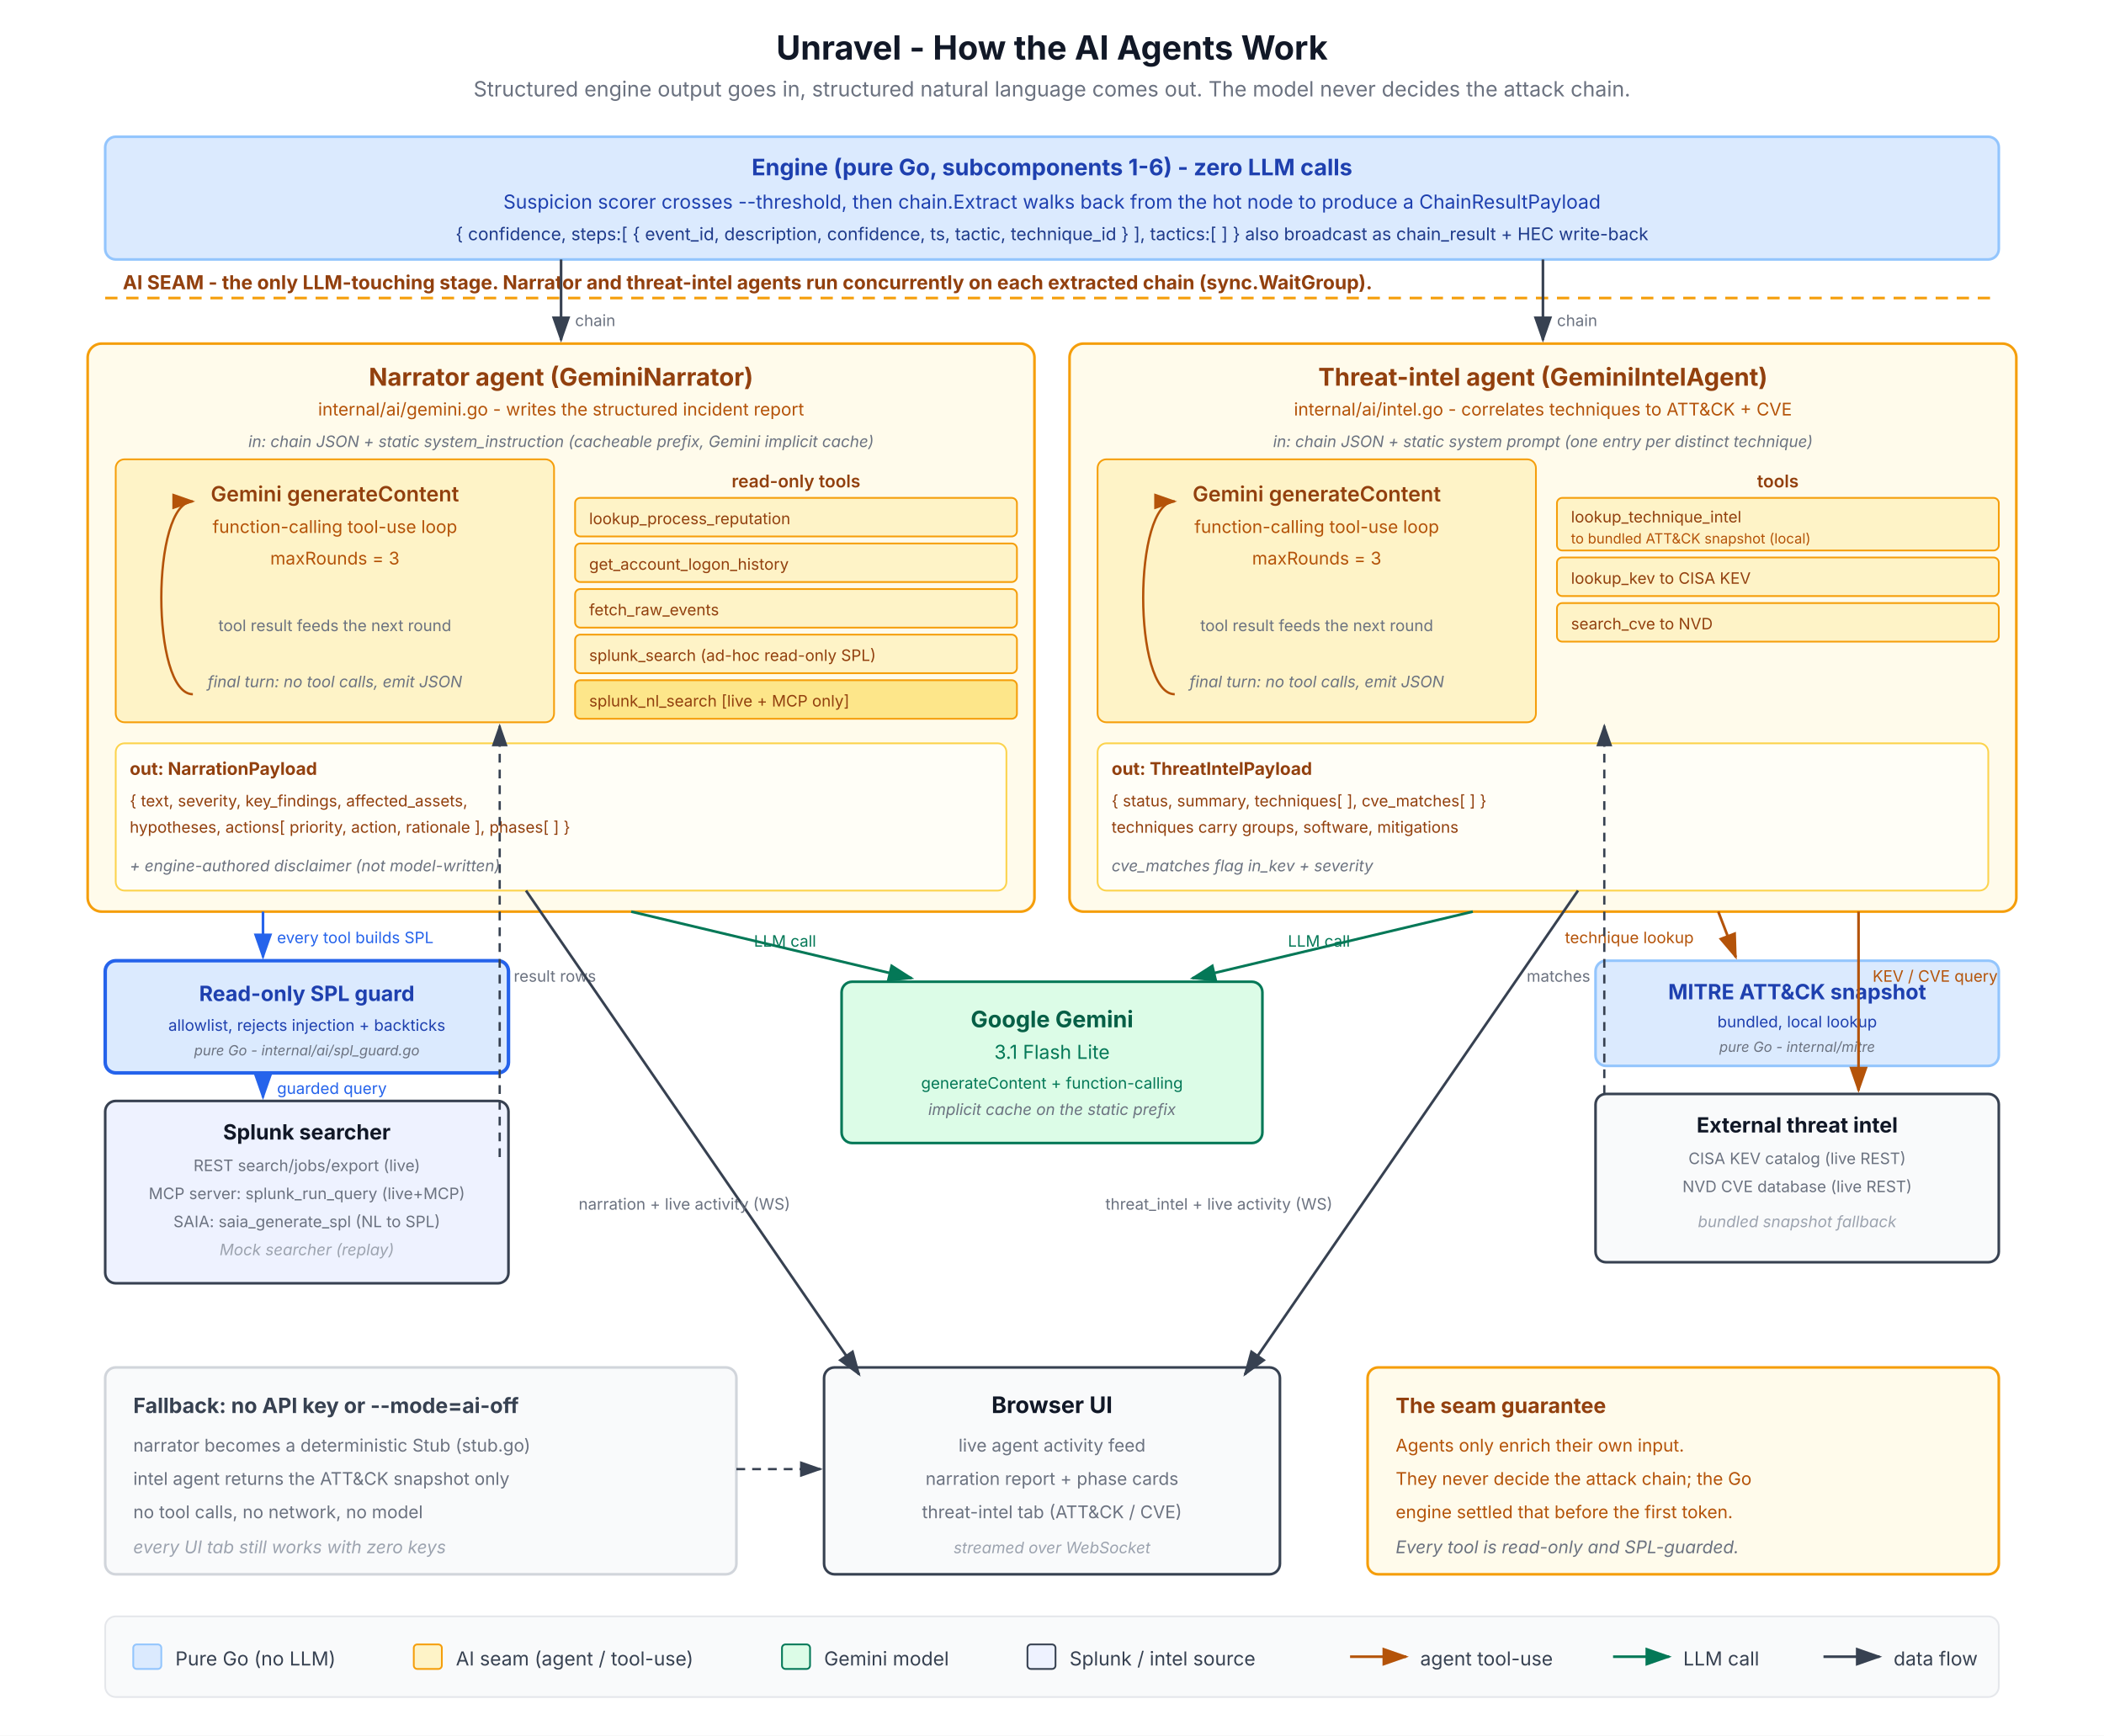
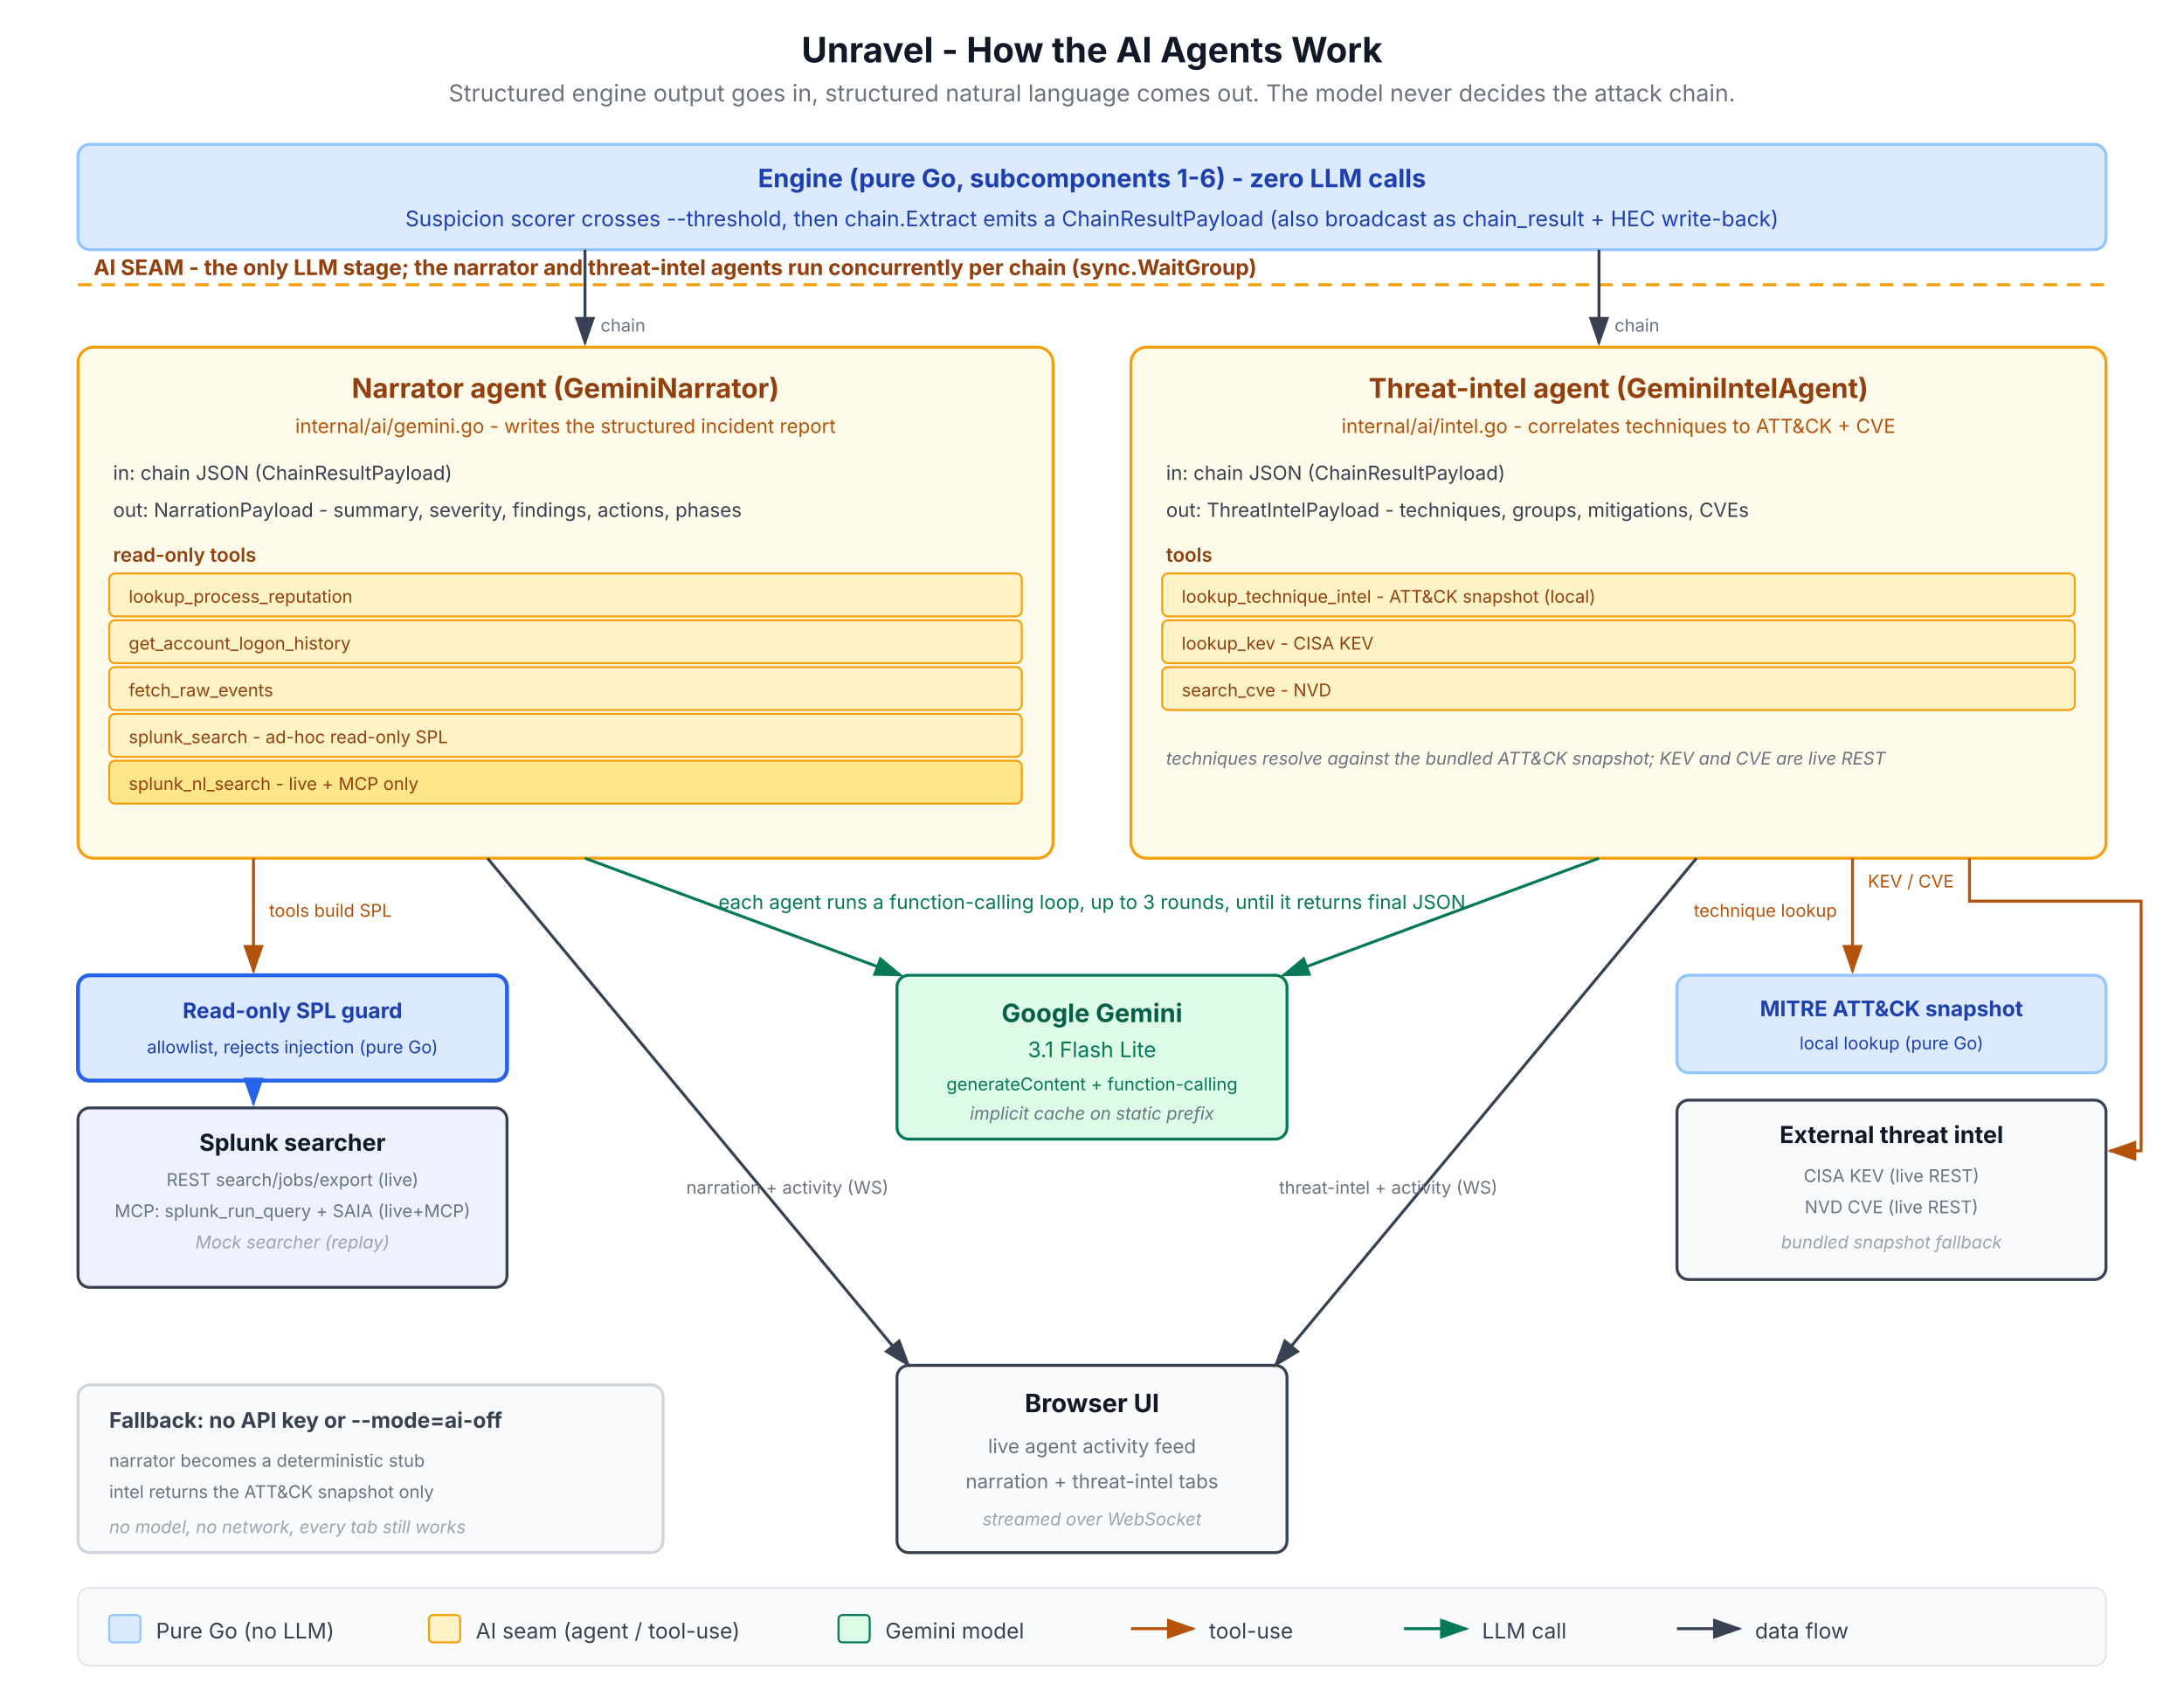
- <svg xmlns="http://www.w3.org/2000/svg" viewBox="0 0 1200 990" width="1200" height="990" font-family="-apple-system, BlinkMacSystemFont, 'Segoe UI', sans-serif">
+ <svg xmlns="http://www.w3.org/2000/svg" viewBox="0 0 1120 870" width="1120" height="870" font-family="-apple-system, BlinkMacSystemFont, 'Segoe UI', sans-serif">
  <defs>
    <marker id="arr" markerWidth="10" markerHeight="7" refX="9" refY="3.5" orient="auto">
      <polygon points="0 0, 10 3.5, 0 7" fill="#374151" />
    </marker>
    <marker id="arrA" markerWidth="10" markerHeight="7" refX="9" refY="3.5" orient="auto">
      <polygon points="0 0, 10 3.5, 0 7" fill="#b45309" />
    </marker>
    <marker id="arrG" markerWidth="10" markerHeight="7" refX="9" refY="3.5" orient="auto">
      <polygon points="0 0, 10 3.5, 0 7" fill="#047857" />
    </marker>
    <marker id="arrB" markerWidth="10" markerHeight="7" refX="9" refY="3.5" orient="auto">
      <polygon points="0 0, 10 3.5, 0 7" fill="#2563eb" />
    </marker>
  </defs>
-   <rect width="1200" height="990" fill="#ffffff" />
-   <text x="600" y="34" text-anchor="middle" font-size="19" font-weight="700" fill="#111827">Unravel - How the AI Agents Work</text>
-   <text x="600" y="55" text-anchor="middle" font-size="12" fill="#6b7280">Structured engine output goes in, structured natural language comes out. The model never decides the attack chain.</text>
-   <rect x="60" y="78" width="1080" height="70" rx="6" fill="#dbeafe" stroke="#93c5fd" stroke-width="1.5" />
-   <text x="600" y="100" text-anchor="middle" font-size="13" font-weight="700" fill="#1e40af">Engine (pure Go, subcomponents 1-6) - zero LLM calls</text>
-   <text x="600" y="119" text-anchor="middle" font-size="11" fill="#1e40af">Suspicion scorer crosses --threshold, then chain.Extract walks back from the hot node to produce a ChainResultPayload</text>
-   <text x="600" y="137" text-anchor="middle" font-size="10" fill="#1e3a8a">{ confidence, steps:[ { event_id, description, confidence, ts, tactic, technique_id } ], tactics:[ ] }    also broadcast as chain_result + HEC write-back</text>
-   <line x1="60" y1="170" x2="1140" y2="170" stroke="#f59e0b" stroke-width="1.5" stroke-dasharray="7 5" />
-   <text x="70" y="165" font-size="11" font-weight="700" fill="#92400e">AI SEAM - the only LLM-touching stage. Narrator and threat-intel agents run concurrently on each extracted chain (sync.WaitGroup).</text>
-   <line x1="320" y1="148" x2="320" y2="194" stroke="#374151" stroke-width="1.5" marker-end="url(#arr)" />
-   <text x="328" y="186" font-size="9" fill="#6b7280">chain</text>
-   <line x1="880" y1="148" x2="880" y2="194" stroke="#374151" stroke-width="1.5" marker-end="url(#arr)" />
-   <text x="888" y="186" font-size="9" fill="#6b7280">chain</text>
-   <rect x="50" y="196" width="540" height="324" rx="8" fill="#fffbeb" stroke="#f59e0b" stroke-width="1.5" />
-   <text x="320" y="220" text-anchor="middle" font-size="14" font-weight="700" fill="#92400e">Narrator agent (GeminiNarrator)</text>
-   <text x="320" y="237" text-anchor="middle" font-size="10" fill="#b45309">internal/ai/gemini.go - writes the structured incident report</text>
-   <text x="320" y="255" text-anchor="middle" font-size="9" font-style="italic" fill="#6b7280">in: chain JSON + static system_instruction (cacheable prefix, Gemini implicit cache)</text>
-   <rect x="66" y="262" width="250" height="150" rx="5" fill="#fef3c7" stroke="#f59e0b" stroke-width="1" />
-   <text x="191" y="286" text-anchor="middle" font-size="12" font-weight="600" fill="#92400e">Gemini generateContent</text>
-   <text x="191" y="304" text-anchor="middle" font-size="10" fill="#b45309">function-calling tool-use loop</text>
-   <text x="191" y="322" text-anchor="middle" font-size="10" fill="#b45309">maxRounds = 3</text>
-   <path d="M 110 396 C 86 396, 86 286, 110 286" fill="none" stroke="#b45309" stroke-width="1.3" marker-end="url(#arrA)" />
-   <text x="191" y="360" text-anchor="middle" font-size="9" fill="#6b7280">tool result feeds the next round</text>
-   <text x="191" y="392" text-anchor="middle" font-size="9" font-style="italic" fill="#6b7280">final turn: no tool calls, emit JSON</text>
-   <text x="454" y="278" text-anchor="middle" font-size="10" font-weight="600" fill="#92400e">read-only tools</text>
-   <rect x="328" y="284" width="252" height="22" rx="3" fill="#fef3c7" stroke="#f59e0b" />
-   <text x="336" y="299" font-size="9" fill="#92400e">lookup_process_reputation</text>
-   <rect x="328" y="310" width="252" height="22" rx="3" fill="#fef3c7" stroke="#f59e0b" />
-   <text x="336" y="325" font-size="9" fill="#92400e">get_account_logon_history</text>
-   <rect x="328" y="336" width="252" height="22" rx="3" fill="#fef3c7" stroke="#f59e0b" />
-   <text x="336" y="351" font-size="9" fill="#92400e">fetch_raw_events</text>
-   <rect x="328" y="362" width="252" height="22" rx="3" fill="#fef3c7" stroke="#f59e0b" />
-   <text x="336" y="377" font-size="9" fill="#92400e">splunk_search  (ad-hoc read-only SPL)</text>
-   <rect x="328" y="388" width="252" height="22" rx="3" fill="#fde68a" stroke="#f59e0b" />
-   <text x="336" y="403" font-size="9" fill="#92400e">splunk_nl_search  [live + MCP only]</text>
-   <rect x="66" y="424" width="508" height="84" rx="5" fill="#fffef7" stroke="#fcd34d" stroke-width="1" />
-   <text x="74" y="442" font-size="10" font-weight="700" fill="#92400e">out: NarrationPayload</text>
-   <text x="74" y="460" font-size="9" fill="#92400e">{ text, severity, key_findings, affected_assets,</text>
-   <text x="74" y="475" font-size="9" fill="#92400e">  hypotheses, actions[ priority, action, rationale ], phases[ ] }</text>
-   <text x="74" y="497" font-size="9" font-style="italic" fill="#6b7280">+ engine-authored disclaimer (not model-written)</text>
-   <rect x="610" y="196" width="540" height="324" rx="8" fill="#fffbeb" stroke="#f59e0b" stroke-width="1.5" />
-   <text x="880" y="220" text-anchor="middle" font-size="14" font-weight="700" fill="#92400e">Threat-intel agent (GeminiIntelAgent)</text>
-   <text x="880" y="237" text-anchor="middle" font-size="10" fill="#b45309">internal/ai/intel.go - correlates techniques to ATT&amp;CK + CVE</text>
-   <text x="880" y="255" text-anchor="middle" font-size="9" font-style="italic" fill="#6b7280">in: chain JSON + static system prompt (one entry per distinct technique)</text>
-   <rect x="626" y="262" width="250" height="150" rx="5" fill="#fef3c7" stroke="#f59e0b" stroke-width="1" />
-   <text x="751" y="286" text-anchor="middle" font-size="12" font-weight="600" fill="#92400e">Gemini generateContent</text>
-   <text x="751" y="304" text-anchor="middle" font-size="10" fill="#b45309">function-calling tool-use loop</text>
-   <text x="751" y="322" text-anchor="middle" font-size="10" fill="#b45309">maxRounds = 3</text>
-   <path d="M 670 396 C 646 396, 646 286, 670 286" fill="none" stroke="#b45309" stroke-width="1.3" marker-end="url(#arrA)" />
-   <text x="751" y="360" text-anchor="middle" font-size="9" fill="#6b7280">tool result feeds the next round</text>
-   <text x="751" y="392" text-anchor="middle" font-size="9" font-style="italic" fill="#6b7280">final turn: no tool calls, emit JSON</text>
-   <text x="1014" y="278" text-anchor="middle" font-size="10" font-weight="600" fill="#92400e">tools</text>
-   <rect x="888" y="284" width="252" height="30" rx="3" fill="#fef3c7" stroke="#f59e0b" />
-   <text x="896" y="298" font-size="9" fill="#92400e">lookup_technique_intel</text>
-   <text x="896" y="310" font-size="8" fill="#b45309">to bundled ATT&amp;CK snapshot (local)</text>
-   <rect x="888" y="318" width="252" height="22" rx="3" fill="#fef3c7" stroke="#f59e0b" />
-   <text x="896" y="333" font-size="9" fill="#92400e">lookup_kev  to CISA KEV</text>
-   <rect x="888" y="344" width="252" height="22" rx="3" fill="#fef3c7" stroke="#f59e0b" />
-   <text x="896" y="359" font-size="9" fill="#92400e">search_cve  to NVD</text>
-   <rect x="626" y="424" width="508" height="84" rx="5" fill="#fffef7" stroke="#fcd34d" stroke-width="1" />
-   <text x="634" y="442" font-size="10" font-weight="700" fill="#92400e">out: ThreatIntelPayload</text>
-   <text x="634" y="460" font-size="9" fill="#92400e">{ status, summary, techniques[ ], cve_matches[ ] }</text>
-   <text x="634" y="475" font-size="9" fill="#92400e">techniques carry groups, software, mitigations</text>
-   <text x="634" y="497" font-size="9" font-style="italic" fill="#6b7280">cve_matches flag in_kev + severity</text>
-   <rect x="480" y="560" width="240" height="92" rx="6" fill="#dcfce7" stroke="#047857" stroke-width="1.5" />
-   <text x="600" y="586" text-anchor="middle" font-size="13" font-weight="700" fill="#065f46">Google Gemini</text>
-   <text x="600" y="604" text-anchor="middle" font-size="11" fill="#047857">3.1 Flash Lite</text>
-   <text x="600" y="621" text-anchor="middle" font-size="9" fill="#047857">generateContent + function-calling</text>
-   <text x="600" y="636" text-anchor="middle" font-size="9" font-style="italic" fill="#6b7280">implicit cache on the static prefix</text>
-   <line x1="360" y1="520" x2="520" y2="558" stroke="#047857" stroke-width="1.5" marker-end="url(#arrG)" />
-   <text x="430" y="540" font-size="9" fill="#047857">LLM call</text>
-   <line x1="840" y1="520" x2="680" y2="558" stroke="#047857" stroke-width="1.5" marker-end="url(#arrG)" />
-   <text x="770" y="540" text-anchor="end" font-size="9" fill="#047857">LLM call</text>
-   <rect x="60" y="548" width="230" height="64" rx="6" fill="#dbeafe" stroke="#2563eb" stroke-width="2" />
-   <text x="175" y="571" text-anchor="middle" font-size="12" font-weight="700" fill="#1e40af">Read-only SPL guard</text>
-   <text x="175" y="588" text-anchor="middle" font-size="9" fill="#1e40af">allowlist, rejects injection + backticks</text>
-   <text x="175" y="602" text-anchor="middle" font-size="8" font-style="italic" fill="#6b7280">pure Go - internal/ai/spl_guard.go</text>
-   <rect x="60" y="628" width="230" height="104" rx="6" fill="#eef2ff" stroke="#374151" stroke-width="1.5" />
-   <text x="175" y="650" text-anchor="middle" font-size="12" font-weight="700" fill="#111827">Splunk searcher</text>
-   <text x="175" y="668" text-anchor="middle" font-size="9" fill="#6b7280">REST search/jobs/export (live)</text>
-   <text x="175" y="684" text-anchor="middle" font-size="9" fill="#6b7280">MCP server: splunk_run_query (live+MCP)</text>
-   <text x="175" y="700" text-anchor="middle" font-size="9" fill="#6b7280">SAIA: saia_generate_spl (NL to SPL)</text>
-   <text x="175" y="716" text-anchor="middle" font-size="9" font-style="italic" fill="#9ca3af">Mock searcher (replay)</text>
-   <line x1="150" y1="520" x2="150" y2="546" stroke="#2563eb" stroke-width="1.5" marker-end="url(#arrB)" />
-   <text x="158" y="538" font-size="9" fill="#2563eb">every tool builds SPL</text>
-   <line x1="150" y1="612" x2="150" y2="626" stroke="#2563eb" stroke-width="1.5" marker-end="url(#arrB)" />
-   <text x="158" y="624" font-size="9" fill="#2563eb">guarded query</text>
-   <line x1="285" y1="660" x2="285" y2="414" stroke="#374151" stroke-width="1.3" stroke-dasharray="5 4" marker-end="url(#arr)" />
-   <text x="293" y="560" font-size="9" fill="#6b7280">result rows</text>
-   <rect x="910" y="548" width="230" height="60" rx="6" fill="#dbeafe" stroke="#93c5fd" stroke-width="1.5" />
-   <text x="1025" y="570" text-anchor="middle" font-size="12" font-weight="700" fill="#1e40af">MITRE ATT&amp;CK snapshot</text>
-   <text x="1025" y="586" text-anchor="middle" font-size="9" fill="#1e40af">bundled, local lookup</text>
-   <text x="1025" y="600" text-anchor="middle" font-size="8" font-style="italic" fill="#6b7280">pure Go - internal/mitre</text>
-   <rect x="910" y="624" width="230" height="96" rx="6" fill="#f9fafb" stroke="#374151" stroke-width="1.5" />
-   <text x="1025" y="646" text-anchor="middle" font-size="12" font-weight="700" fill="#111827">External threat intel</text>
-   <text x="1025" y="664" text-anchor="middle" font-size="9" fill="#6b7280">CISA KEV catalog (live REST)</text>
-   <text x="1025" y="680" text-anchor="middle" font-size="9" fill="#6b7280">NVD CVE database (live REST)</text>
-   <text x="1025" y="700" text-anchor="middle" font-size="9" font-style="italic" fill="#9ca3af">bundled snapshot fallback</text>
-   <line x1="980" y1="520" x2="990" y2="546" stroke="#b45309" stroke-width="1.5" marker-end="url(#arrA)" />
-   <text x="966" y="538" text-anchor="end" font-size="9" fill="#b45309">technique lookup</text>
-   <line x1="1060" y1="520" x2="1060" y2="622" stroke="#b45309" stroke-width="1.5" marker-end="url(#arrA)" />
-   <text x="1068" y="560" font-size="9" fill="#b45309">KEV / CVE query</text>
-   <line x1="915" y1="624" x2="915" y2="414" stroke="#374151" stroke-width="1.3" stroke-dasharray="5 4" marker-end="url(#arr)" />
-   <text x="907" y="560" text-anchor="end" font-size="9" fill="#6b7280">matches</text>
-   <rect x="470" y="780" width="260" height="118" rx="6" fill="#f9fafb" stroke="#374151" stroke-width="1.5" />
-   <text x="600" y="806" text-anchor="middle" font-size="13" font-weight="700" fill="#111827">Browser UI</text>
-   <text x="600" y="828" text-anchor="middle" font-size="10" fill="#6b7280">live agent activity feed</text>
-   <text x="600" y="847" text-anchor="middle" font-size="10" fill="#6b7280">narration report + phase cards</text>
-   <text x="600" y="866" text-anchor="middle" font-size="10" fill="#6b7280">threat-intel tab (ATT&amp;CK / CVE)</text>
-   <text x="600" y="886" text-anchor="middle" font-size="9" font-style="italic" fill="#9ca3af">streamed over WebSocket</text>
-   <line x1="300" y1="508" x2="490" y2="784" stroke="#374151" stroke-width="1.5" marker-end="url(#arr)" />
-   <text x="330" y="690" font-size="9" fill="#6b7280">narration + live activity (WS)</text>
-   <line x1="900" y1="508" x2="710" y2="784" stroke="#374151" stroke-width="1.5" marker-end="url(#arr)" />
-   <text x="760" y="690" text-anchor="end" font-size="9" fill="#6b7280">threat_intel + live activity (WS)</text>
-   <rect x="60" y="780" width="360" height="118" rx="6" fill="#f9fafb" stroke="#d1d5db" stroke-width="1.5" />
-   <text x="76" y="806" font-size="12" font-weight="700" fill="#374151">Fallback: no API key or --mode=ai-off</text>
-   <text x="76" y="828" font-size="10" fill="#6b7280">narrator becomes a deterministic Stub (stub.go)</text>
-   <text x="76" y="847" font-size="10" fill="#6b7280">intel agent returns the ATT&amp;CK snapshot only</text>
-   <text x="76" y="866" font-size="10" fill="#6b7280">no tool calls, no network, no model</text>
-   <text x="76" y="886" font-size="10" font-style="italic" fill="#9ca3af">every UI tab still works with zero keys</text>
-   <line x1="420" y1="838" x2="468" y2="838" stroke="#374151" stroke-width="1.3" stroke-dasharray="5 4" marker-end="url(#arr)" />
-   <rect x="780" y="780" width="360" height="118" rx="6" fill="#fffbeb" stroke="#f59e0b" stroke-width="1.5" />
-   <text x="796" y="806" font-size="12" font-weight="700" fill="#92400e">The seam guarantee</text>
-   <text x="796" y="828" font-size="10" fill="#b45309">Agents only enrich their own input.</text>
-   <text x="796" y="847" font-size="10" fill="#b45309">They never decide the attack chain; the Go</text>
-   <text x="796" y="866" font-size="10" fill="#b45309">engine settled that before the first token.</text>
-   <text x="796" y="886" font-size="10" font-style="italic" fill="#6b7280">Every tool is read-only and SPL-guarded.</text>
-   <rect x="60" y="922" width="1080" height="46" rx="6" fill="#f9fafb" stroke="#e5e7eb" stroke-width="1" />
-   <rect x="76" y="938" width="16" height="14" rx="2" fill="#dbeafe" stroke="#93c5fd" />
-   <text x="100" y="950" font-size="11" fill="#374151">Pure Go (no LLM)</text>
-   <rect x="236" y="938" width="16" height="14" rx="2" fill="#fef3c7" stroke="#f59e0b" />
-   <text x="260" y="950" font-size="11" fill="#374151">AI seam (agent / tool-use)</text>
-   <rect x="446" y="938" width="16" height="14" rx="2" fill="#dcfce7" stroke="#047857" />
-   <text x="470" y="950" font-size="11" fill="#374151">Gemini model</text>
-   <rect x="586" y="938" width="16" height="14" rx="2" fill="#eef2ff" stroke="#374151" />
-   <text x="610" y="950" font-size="11" fill="#374151">Splunk / intel source</text>
-   <line x1="770" y1="945" x2="802" y2="945" stroke="#b45309" stroke-width="1.5" marker-end="url(#arrA)" />
-   <text x="810" y="950" font-size="11" fill="#374151">agent tool-use</text>
-   <line x1="920" y1="945" x2="952" y2="945" stroke="#047857" stroke-width="1.5" marker-end="url(#arrG)" />
-   <text x="960" y="950" font-size="11" fill="#374151">LLM call</text>
-   <line x1="1040" y1="945" x2="1072" y2="945" stroke="#374151" stroke-width="1.5" marker-end="url(#arr)" />
-   <text x="1080" y="950" font-size="11" fill="#374151">data flow</text>
+   <rect width="1120" height="870" fill="#ffffff" />
+   <text x="560" y="32" text-anchor="middle" font-size="18" font-weight="700" fill="#111827">Unravel - How the AI Agents Work</text>
+   <text x="560" y="52" text-anchor="middle" font-size="12" fill="#6b7280">Structured engine output goes in, structured natural language comes out. The model never decides the attack chain.</text>
+   <rect x="40" y="74" width="1040" height="54" rx="6" fill="#dbeafe" stroke="#93c5fd" stroke-width="1.5" />
+   <text x="560" y="96" text-anchor="middle" font-size="13" font-weight="700" fill="#1e40af">Engine (pure Go, subcomponents 1-6) - zero LLM calls</text>
+   <text x="560" y="116" text-anchor="middle" font-size="11" fill="#1e40af">Suspicion scorer crosses --threshold, then chain.Extract emits a ChainResultPayload (also broadcast as chain_result + HEC write-back)</text>
+   <line x1="40" y1="146" x2="1080" y2="146" stroke="#f59e0b" stroke-width="1.5" stroke-dasharray="7 5" />
+   <text x="48" y="141" font-size="11" font-weight="700" fill="#92400e">AI SEAM - the only LLM stage; the narrator and threat-intel agents run concurrently per chain (sync.WaitGroup)</text>
+   <line x1="300" y1="128" x2="300" y2="176" stroke="#374151" stroke-width="1.5" marker-end="url(#arr)" />
+   <text x="308" y="170" font-size="9" fill="#6b7280">chain</text>
+   <line x1="820" y1="128" x2="820" y2="176" stroke="#374151" stroke-width="1.5" marker-end="url(#arr)" />
+   <text x="828" y="170" font-size="9" fill="#6b7280">chain</text>
+   <rect x="40" y="178" width="500" height="262" rx="8" fill="#fffbeb" stroke="#f59e0b" stroke-width="1.5" />
+   <text x="290" y="204" text-anchor="middle" font-size="14" font-weight="700" fill="#92400e">Narrator agent (GeminiNarrator)</text>
+   <text x="290" y="222" text-anchor="middle" font-size="10" fill="#b45309">internal/ai/gemini.go - writes the structured incident report</text>
+   <text x="58" y="246" font-size="10" fill="#374151">in:  chain JSON (ChainResultPayload)</text>
+   <text x="58" y="265" font-size="10" fill="#374151">out: NarrationPayload - summary, severity, findings, actions, phases</text>
+   <text x="58" y="288" font-size="10" font-weight="600" fill="#92400e">read-only tools</text>
+   <rect x="56" y="294" width="468" height="22" rx="3" fill="#fef3c7" stroke="#f59e0b" />
+   <text x="66" y="309" font-size="9" fill="#92400e">lookup_process_reputation</text>
+   <rect x="56" y="318" width="468" height="22" rx="3" fill="#fef3c7" stroke="#f59e0b" />
+   <text x="66" y="333" font-size="9" fill="#92400e">get_account_logon_history</text>
+   <rect x="56" y="342" width="468" height="22" rx="3" fill="#fef3c7" stroke="#f59e0b" />
+   <text x="66" y="357" font-size="9" fill="#92400e">fetch_raw_events</text>
+   <rect x="56" y="366" width="468" height="22" rx="3" fill="#fef3c7" stroke="#f59e0b" />
+   <text x="66" y="381" font-size="9" fill="#92400e">splunk_search  -  ad-hoc read-only SPL</text>
+   <rect x="56" y="390" width="468" height="22" rx="3" fill="#fde68a" stroke="#f59e0b" />
+   <text x="66" y="405" font-size="9" fill="#92400e">splunk_nl_search  -  live + MCP only</text>
+   <rect x="580" y="178" width="500" height="262" rx="8" fill="#fffbeb" stroke="#f59e0b" stroke-width="1.5" />
+   <text x="830" y="204" text-anchor="middle" font-size="14" font-weight="700" fill="#92400e">Threat-intel agent (GeminiIntelAgent)</text>
+   <text x="830" y="222" text-anchor="middle" font-size="10" fill="#b45309">internal/ai/intel.go - correlates techniques to ATT&amp;CK + CVE</text>
+   <text x="598" y="246" font-size="10" fill="#374151">in:  chain JSON (ChainResultPayload)</text>
+   <text x="598" y="265" font-size="10" fill="#374151">out: ThreatIntelPayload - techniques, groups, mitigations, CVEs</text>
+   <text x="598" y="288" font-size="10" font-weight="600" fill="#92400e">tools</text>
+   <rect x="596" y="294" width="468" height="22" rx="3" fill="#fef3c7" stroke="#f59e0b" />
+   <text x="606" y="309" font-size="9" fill="#92400e">lookup_technique_intel  -  ATT&amp;CK snapshot (local)</text>
+   <rect x="596" y="318" width="468" height="22" rx="3" fill="#fef3c7" stroke="#f59e0b" />
+   <text x="606" y="333" font-size="9" fill="#92400e">lookup_kev  -  CISA KEV</text>
+   <rect x="596" y="342" width="468" height="22" rx="3" fill="#fef3c7" stroke="#f59e0b" />
+   <text x="606" y="357" font-size="9" fill="#92400e">search_cve  -  NVD</text>
+   <text x="598" y="392" font-size="9" font-style="italic" fill="#6b7280">techniques resolve against the bundled ATT&amp;CK snapshot; KEV and CVE are live REST</text>
+   <line x1="300" y1="440" x2="462" y2="500" stroke="#047857" stroke-width="1.5" marker-end="url(#arrG)" />
+   <line x1="820" y1="440" x2="658" y2="500" stroke="#047857" stroke-width="1.5" marker-end="url(#arrG)" />
+   <text x="560" y="466" text-anchor="middle" font-size="10" fill="#047857">each agent runs a function-calling loop, up to 3 rounds, until it returns final JSON</text>
+   <rect x="460" y="500" width="200" height="84" rx="6" fill="#dcfce7" stroke="#047857" stroke-width="1.5" />
+   <text x="560" y="524" text-anchor="middle" font-size="13" font-weight="700" fill="#065f46">Google Gemini</text>
+   <text x="560" y="542" text-anchor="middle" font-size="11" fill="#047857">3.1 Flash Lite</text>
+   <text x="560" y="559" text-anchor="middle" font-size="9" fill="#047857">generateContent + function-calling</text>
+   <text x="560" y="574" text-anchor="middle" font-size="9" font-style="italic" fill="#6b7280">implicit cache on static prefix</text>
+   <rect x="40" y="500" width="220" height="54" rx="6" fill="#dbeafe" stroke="#2563eb" stroke-width="2" />
+   <text x="150" y="522" text-anchor="middle" font-size="11" font-weight="700" fill="#1e40af">Read-only SPL guard</text>
+   <text x="150" y="540" text-anchor="middle" font-size="9" fill="#1e40af">allowlist, rejects injection (pure Go)</text>
+   <rect x="40" y="568" width="220" height="92" rx="6" fill="#eef2ff" stroke="#374151" stroke-width="1.5" />
+   <text x="150" y="590" text-anchor="middle" font-size="12" font-weight="700" fill="#111827">Splunk searcher</text>
+   <text x="150" y="608" text-anchor="middle" font-size="9" fill="#6b7280">REST search/jobs/export (live)</text>
+   <text x="150" y="624" text-anchor="middle" font-size="9" fill="#6b7280">MCP: splunk_run_query + SAIA (live+MCP)</text>
+   <text x="150" y="640" text-anchor="middle" font-size="9" font-style="italic" fill="#9ca3af">Mock searcher (replay)</text>
+   <line x1="130" y1="440" x2="130" y2="498" stroke="#b45309" stroke-width="1.5" marker-end="url(#arrA)" />
+   <text x="138" y="470" font-size="9" fill="#b45309">tools build SPL</text>
+   <line x1="130" y1="554" x2="130" y2="566" stroke="#2563eb" stroke-width="1.5" marker-end="url(#arrB)" />
+   <rect x="860" y="500" width="220" height="50" rx="6" fill="#dbeafe" stroke="#93c5fd" stroke-width="1.5" />
+   <text x="970" y="521" text-anchor="middle" font-size="11" font-weight="700" fill="#1e40af">MITRE ATT&amp;CK snapshot</text>
+   <text x="970" y="538" text-anchor="middle" font-size="9" fill="#1e40af">local lookup (pure Go)</text>
+   <rect x="860" y="564" width="220" height="92" rx="6" fill="#f9fafb" stroke="#374151" stroke-width="1.5" />
+   <text x="970" y="586" text-anchor="middle" font-size="12" font-weight="700" fill="#111827">External threat intel</text>
+   <text x="970" y="606" text-anchor="middle" font-size="9" fill="#6b7280">CISA KEV (live REST)</text>
+   <text x="970" y="622" text-anchor="middle" font-size="9" fill="#6b7280">NVD CVE (live REST)</text>
+   <text x="970" y="640" text-anchor="middle" font-size="9" font-style="italic" fill="#9ca3af">bundled snapshot fallback</text>
+   <line x1="950" y1="440" x2="950" y2="498" stroke="#b45309" stroke-width="1.5" marker-end="url(#arrA)" />
+   <text x="942" y="470" text-anchor="end" font-size="9" fill="#b45309">technique lookup</text>
+   <path d="M 1010 440 L 1010 462 L 1098 462 L 1098 590 L 1082 590" fill="none" stroke="#b45309" stroke-width="1.5" marker-end="url(#arrA)" />
+   <text x="1002" y="455" text-anchor="end" font-size="9" fill="#b45309">KEV / CVE</text>
+   <rect x="460" y="700" width="200" height="96" rx="6" fill="#f9fafb" stroke="#374151" stroke-width="1.5" />
+   <text x="560" y="724" text-anchor="middle" font-size="13" font-weight="700" fill="#111827">Browser UI</text>
+   <text x="560" y="745" text-anchor="middle" font-size="10" fill="#6b7280">live agent activity feed</text>
+   <text x="560" y="763" text-anchor="middle" font-size="10" fill="#6b7280">narration + threat-intel tabs</text>
+   <text x="560" y="782" text-anchor="middle" font-size="9" font-style="italic" fill="#9ca3af">streamed over WebSocket</text>
+   <line x1="250" y1="440" x2="466" y2="700" stroke="#374151" stroke-width="1.5" marker-end="url(#arr)" />
+   <text x="352" y="612" font-size="9" fill="#6b7280">narration + activity (WS)</text>
+   <line x1="870" y1="440" x2="654" y2="700" stroke="#374151" stroke-width="1.5" marker-end="url(#arr)" />
+   <text x="768" y="612" text-anchor="end" font-size="9" fill="#6b7280">threat-intel + activity (WS)</text>
+   <rect x="40" y="710" width="300" height="86" rx="6" fill="#f9fafb" stroke="#d1d5db" stroke-width="1.5" />
+   <text x="56" y="732" font-size="11" font-weight="700" fill="#374151">Fallback: no API key or --mode=ai-off</text>
+   <text x="56" y="752" font-size="9" fill="#6b7280">narrator becomes a deterministic stub</text>
+   <text x="56" y="768" font-size="9" fill="#6b7280">intel returns the ATT&amp;CK snapshot only</text>
+   <text x="56" y="786" font-size="9" font-style="italic" fill="#9ca3af">no model, no network, every tab still works</text>
+   <rect x="40" y="814" width="1040" height="40" rx="6" fill="#f9fafb" stroke="#e5e7eb" stroke-width="1" />
+   <rect x="56" y="828" width="16" height="14" rx="2" fill="#dbeafe" stroke="#93c5fd" />
+   <text x="80" y="840" font-size="11" fill="#374151">Pure Go (no LLM)</text>
+   <rect x="220" y="828" width="16" height="14" rx="2" fill="#fef3c7" stroke="#f59e0b" />
+   <text x="244" y="840" font-size="11" fill="#374151">AI seam (agent / tool-use)</text>
+   <rect x="430" y="828" width="16" height="14" rx="2" fill="#dcfce7" stroke="#047857" />
+   <text x="454" y="840" font-size="11" fill="#374151">Gemini model</text>
+   <line x1="580" y1="835" x2="612" y2="835" stroke="#b45309" stroke-width="1.5" marker-end="url(#arrA)" />
+   <text x="620" y="840" font-size="11" fill="#374151">tool-use</text>
+   <line x1="720" y1="835" x2="752" y2="835" stroke="#047857" stroke-width="1.5" marker-end="url(#arrG)" />
+   <text x="760" y="840" font-size="11" fill="#374151">LLM call</text>
+   <line x1="860" y1="835" x2="892" y2="835" stroke="#374151" stroke-width="1.5" marker-end="url(#arr)" />
+   <text x="900" y="840" font-size="11" fill="#374151">data flow</text>
</svg>
